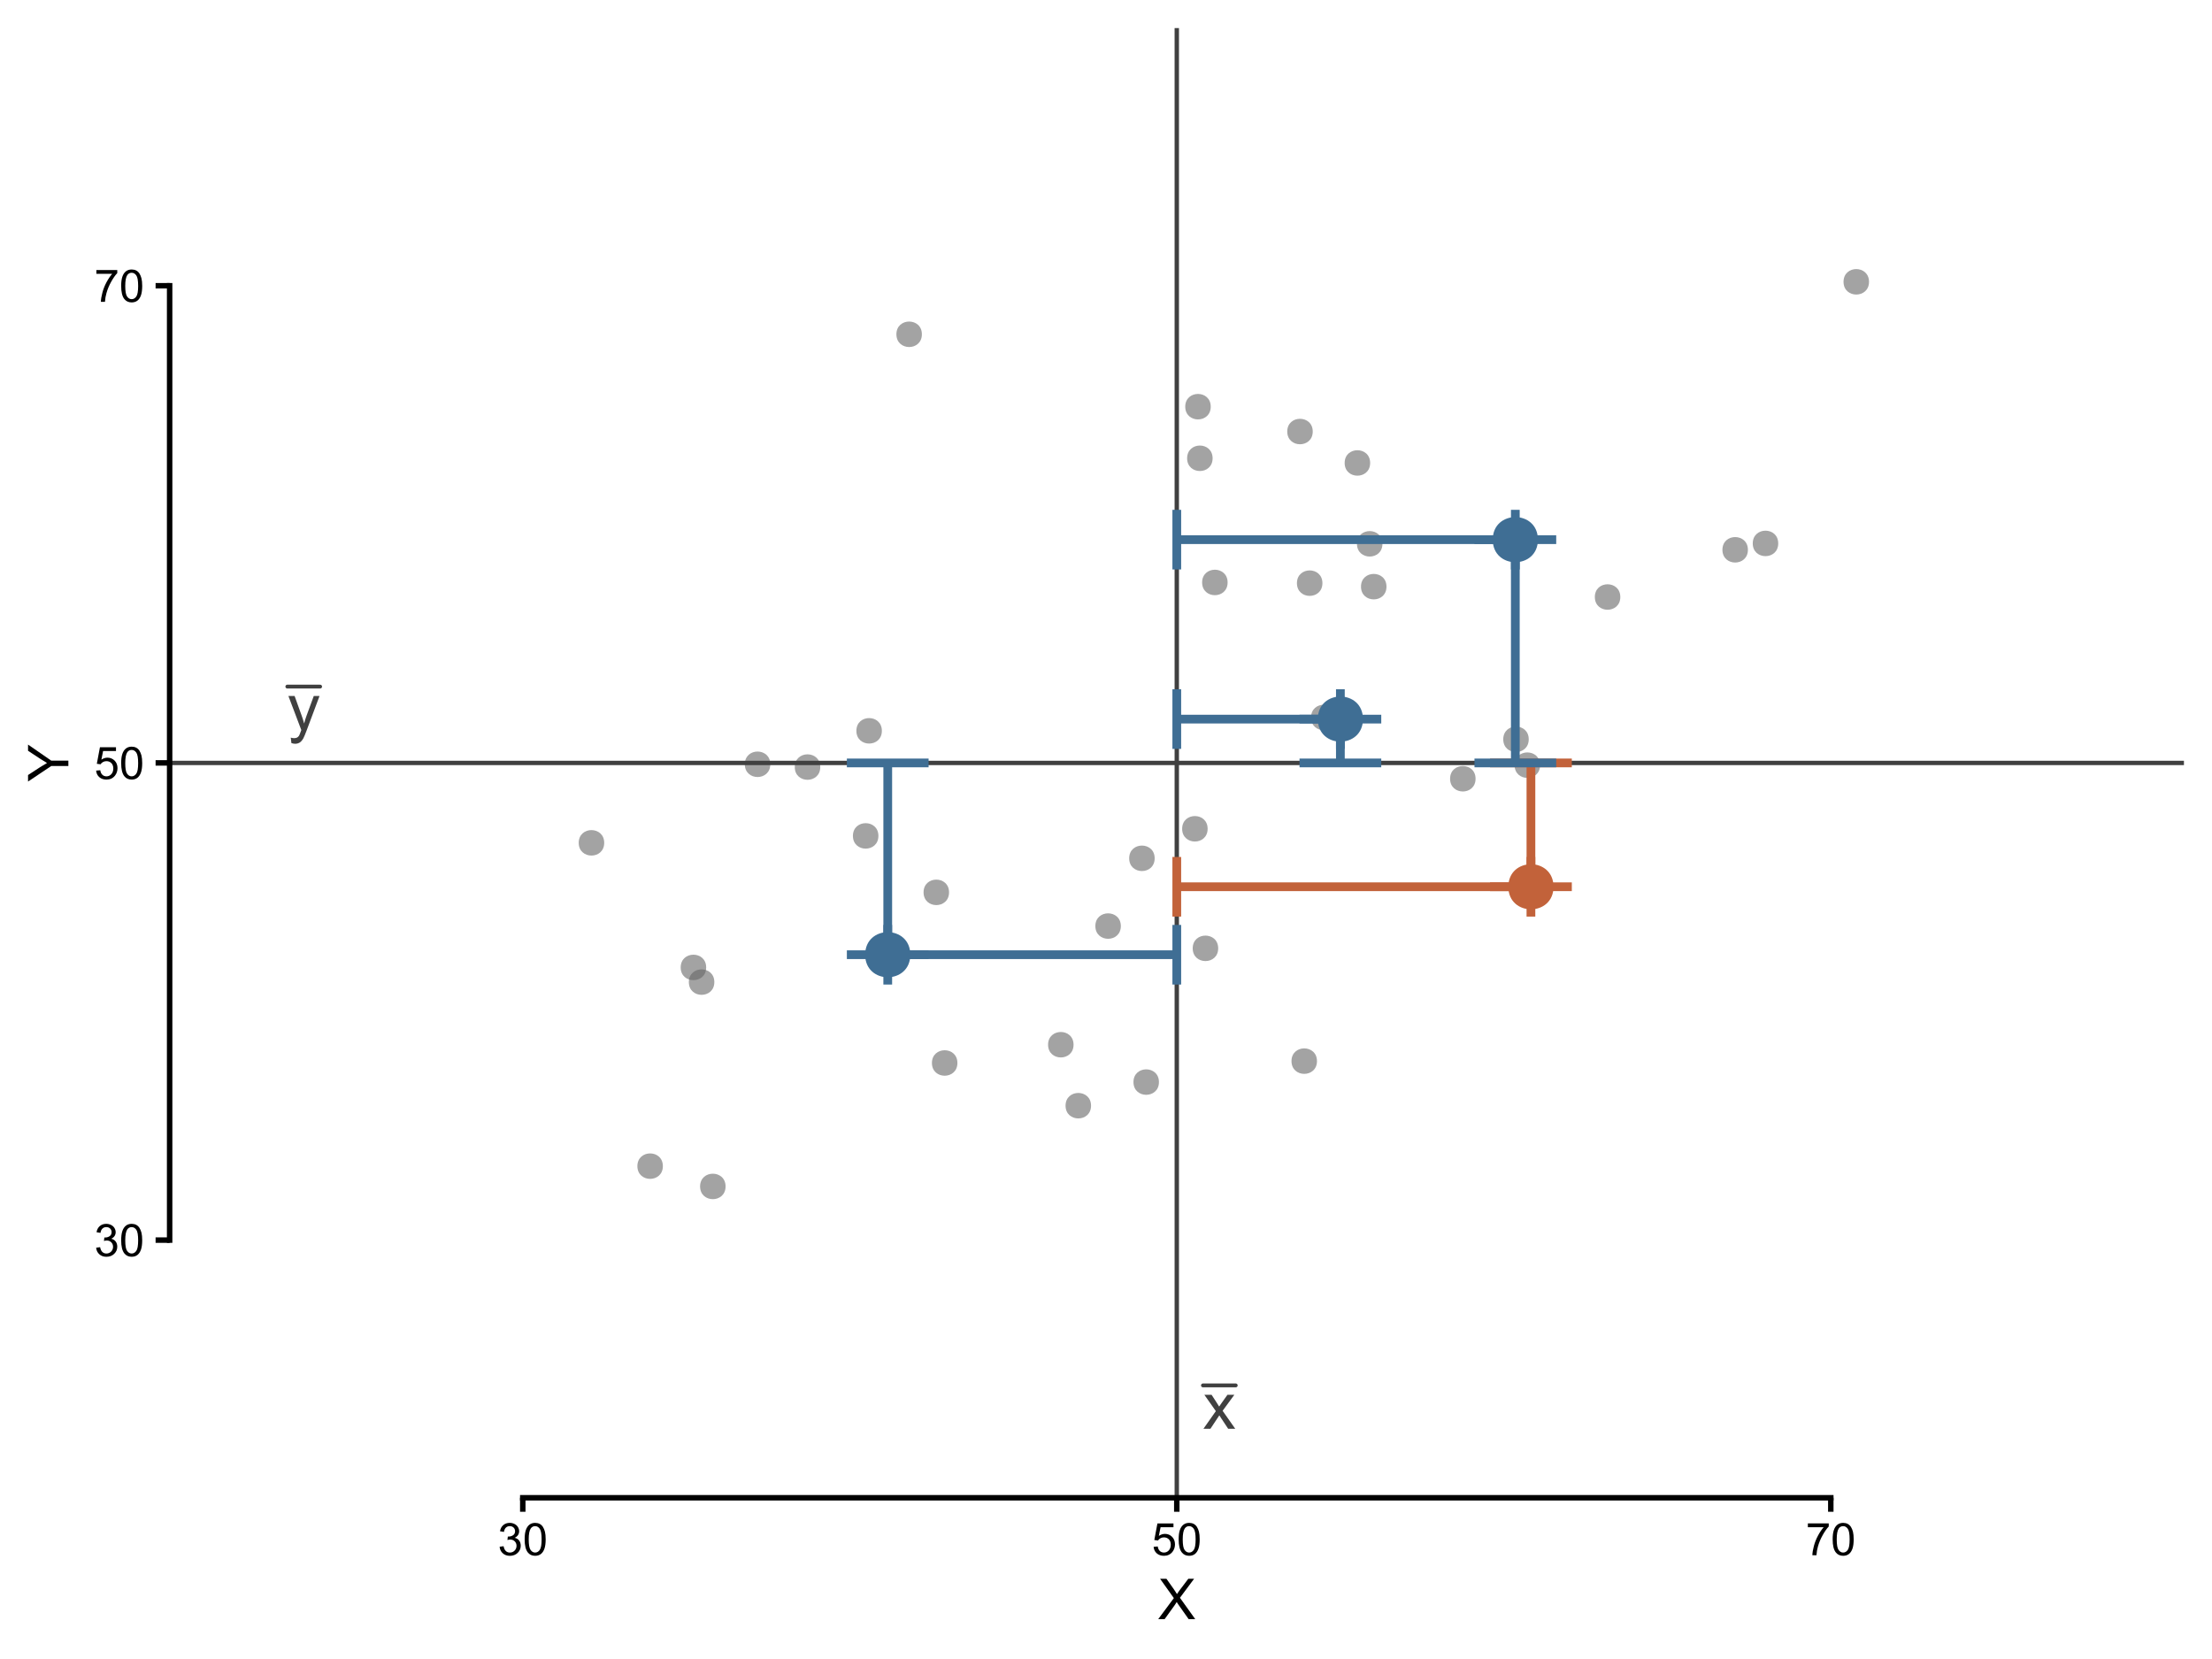
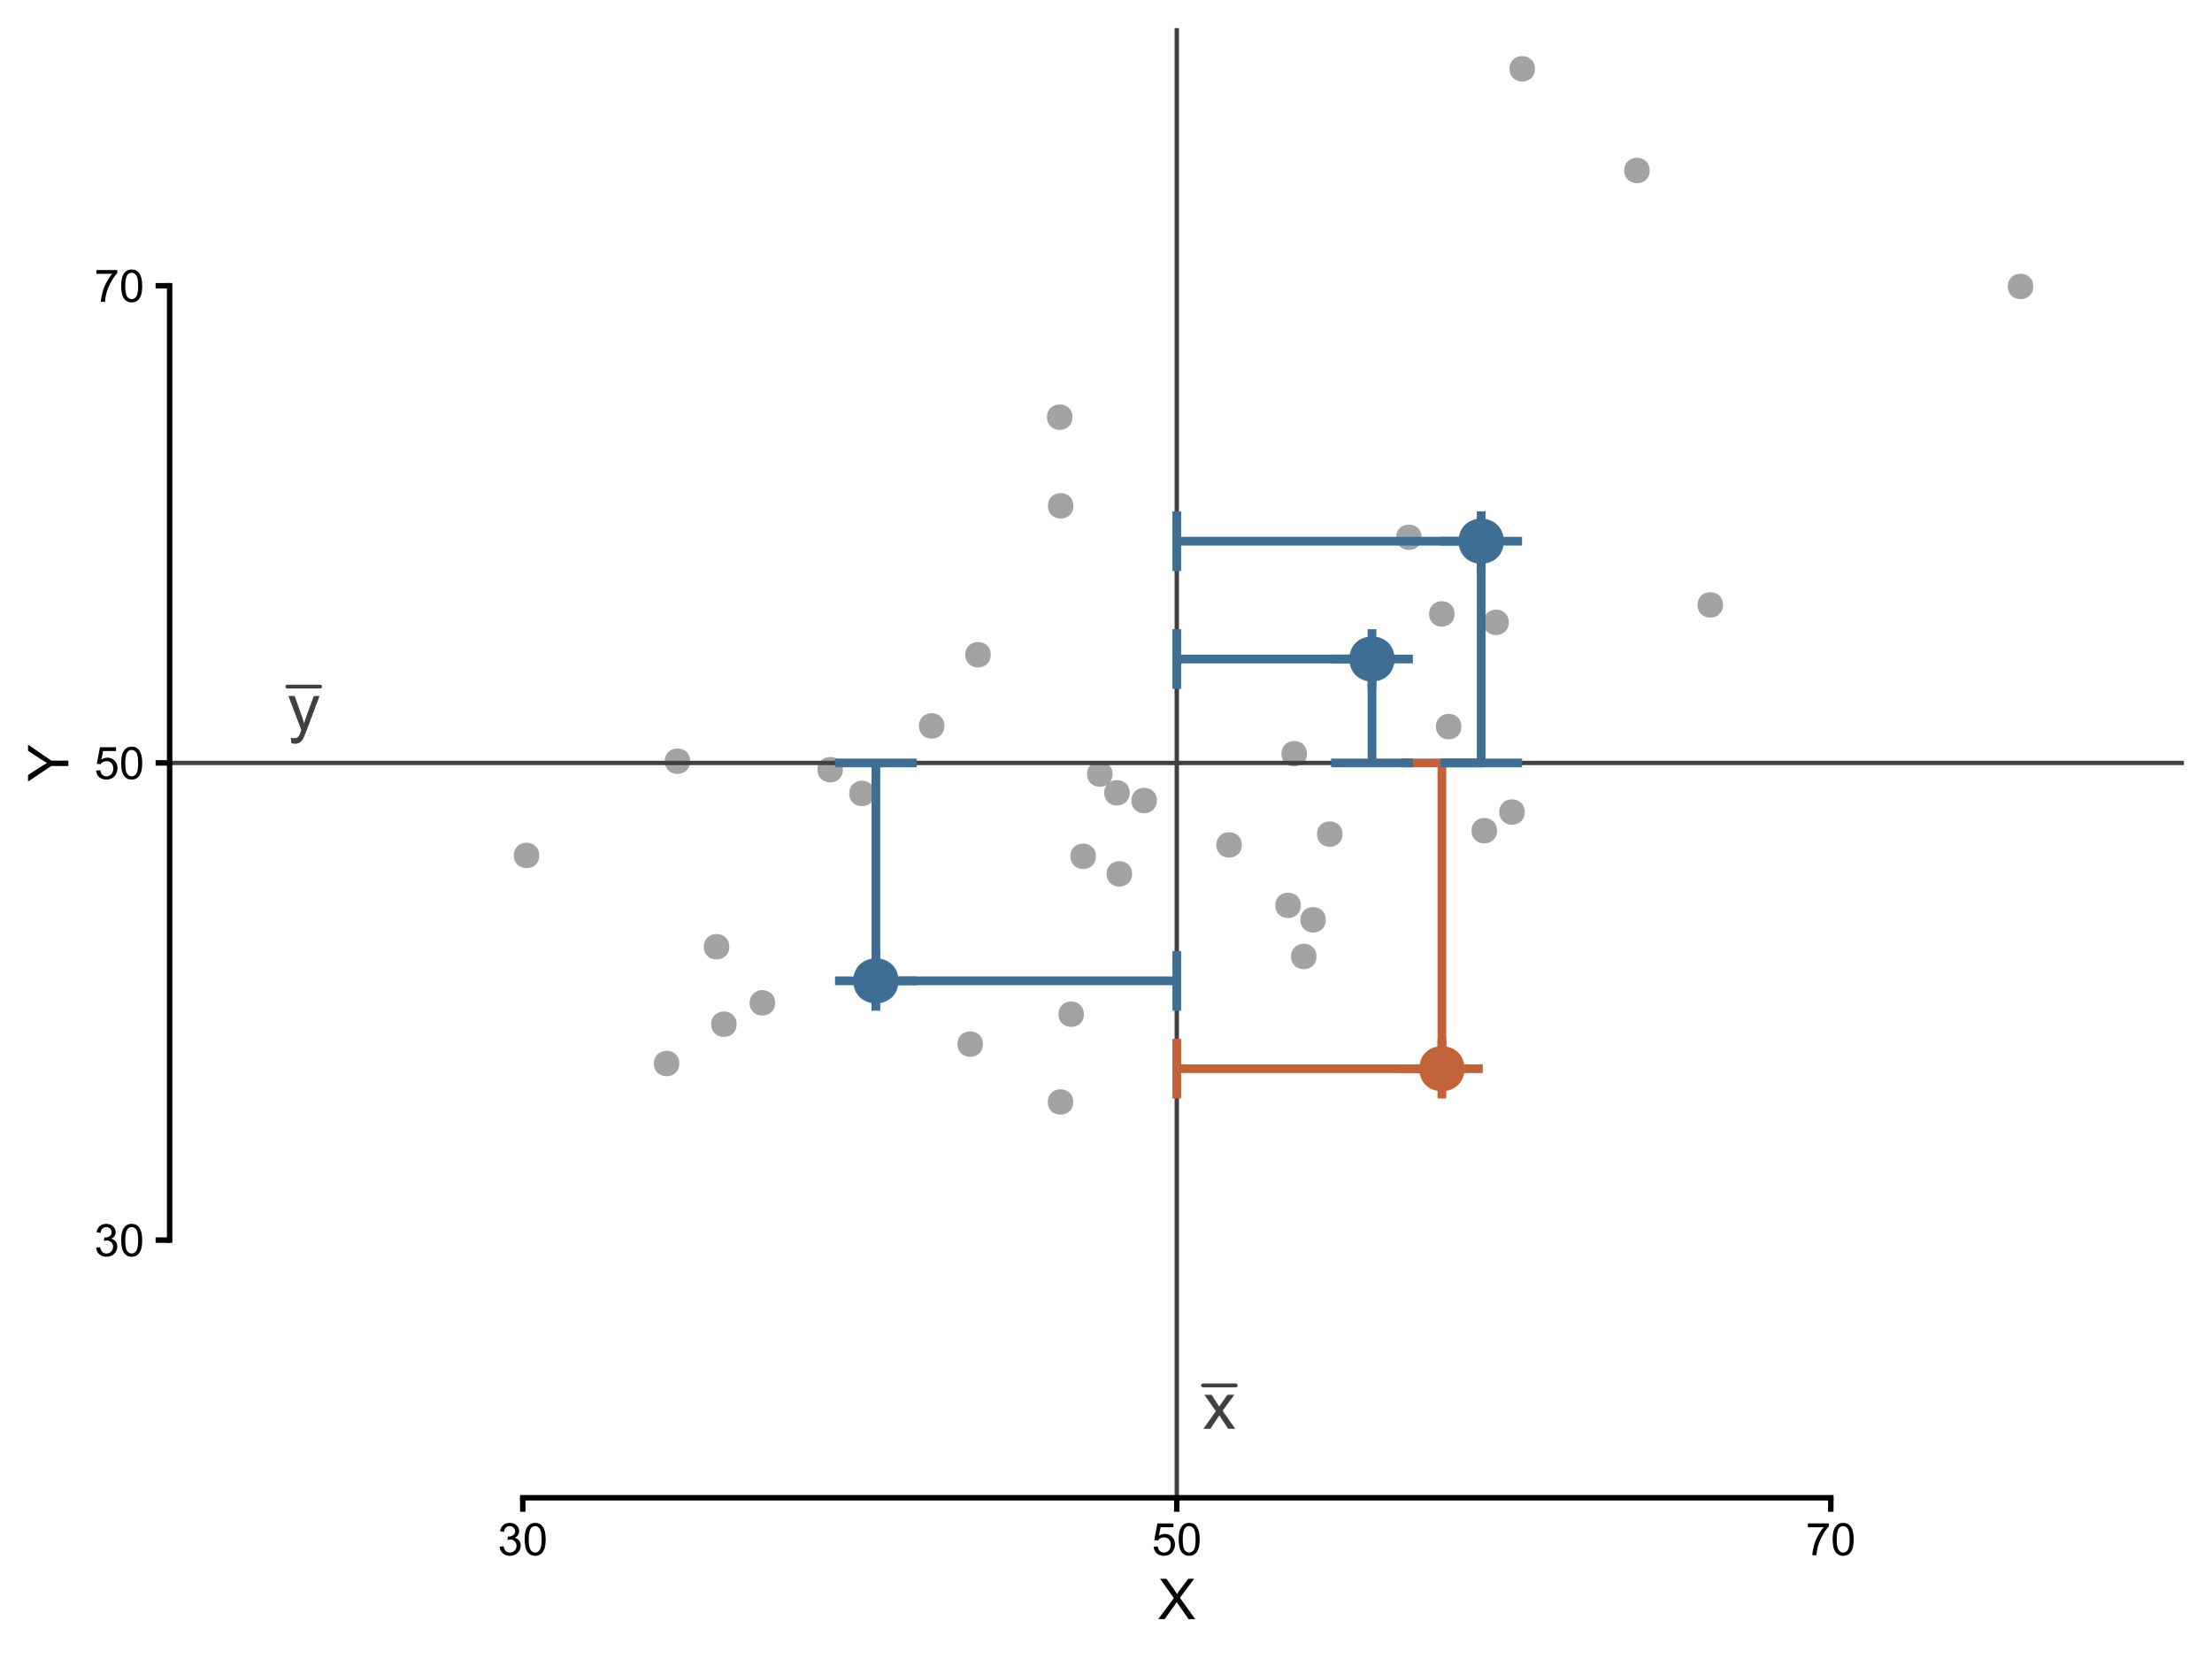
<svg xmlns="http://www.w3.org/2000/svg" xmlns:xlink="http://www.w3.org/1999/xlink" width="432pt" height="324pt" viewBox="0 0 432 324">
  <defs>
    <g>
      <g id="glyph-0-0">
        <path d="M 0.094 0 L 2.52 -3.449 L 0.273 -6.641 L 1.684 -6.641 L 2.699 -5.082 C 2.891 -4.785 3.047 -4.539 3.164 -4.34 C 3.344 -4.609 3.512 -4.852 3.668 -5.07 L 4.789 -6.641 L 6.133 -6.641 L 3.84 -3.512 L 6.309 0 L 4.926 0 L 3.562 -2.062 L 3.199 -2.621 L 1.457 0 Z M 0.094 0 " />
      </g>
      <g id="glyph-0-1">
        <path d="M 0.793 2.559 L 0.668 1.5 C 0.914 1.566 1.129 1.598 1.312 1.602 C 1.562 1.598 1.762 1.559 1.91 1.477 C 2.059 1.391 2.18 1.273 2.281 1.125 C 2.348 1.012 2.465 0.73 2.625 0.289 C 2.645 0.223 2.676 0.133 2.727 0.012 L 0.207 -6.641 L 1.418 -6.641 L 2.801 -2.793 C 2.98 -2.305 3.141 -1.793 3.281 -1.258 C 3.41 -1.77 3.562 -2.273 3.746 -2.77 L 5.164 -6.641 L 6.289 -6.641 L 3.762 0.113 C 3.488 0.84 3.277 1.344 3.133 1.621 C 2.93 1.988 2.699 2.258 2.445 2.434 C 2.184 2.605 1.875 2.695 1.52 2.695 C 1.301 2.695 1.059 2.648 0.793 2.559 Z M 0.793 2.559 " />
      </g>
      <g id="glyph-1-0">
        <path d="M 0.371 -1.664 L 1.145 -1.766 C 1.23 -1.324 1.383 -1.008 1.598 -0.816 C 1.809 -0.621 2.066 -0.527 2.375 -0.527 C 2.734 -0.527 3.043 -0.652 3.297 -0.906 C 3.547 -1.156 3.672 -1.469 3.676 -1.844 C 3.672 -2.195 3.555 -2.488 3.324 -2.719 C 3.09 -2.949 2.797 -3.062 2.441 -3.066 C 2.293 -3.062 2.109 -3.035 1.895 -2.98 L 1.98 -3.66 C 2.031 -3.652 2.07 -3.648 2.105 -3.652 C 2.434 -3.648 2.73 -3.734 2.996 -3.91 C 3.254 -4.078 3.387 -4.344 3.391 -4.703 C 3.387 -4.984 3.289 -5.219 3.102 -5.406 C 2.906 -5.59 2.66 -5.684 2.359 -5.688 C 2.055 -5.684 1.805 -5.59 1.605 -5.402 C 1.402 -5.215 1.273 -4.93 1.219 -4.555 L 0.445 -4.691 C 0.539 -5.207 0.754 -5.609 1.09 -5.895 C 1.426 -6.18 1.844 -6.32 2.344 -6.324 C 2.688 -6.32 3.004 -6.246 3.293 -6.102 C 3.582 -5.953 3.801 -5.754 3.953 -5.5 C 4.105 -5.242 4.184 -4.973 4.184 -4.688 C 4.184 -4.414 4.109 -4.164 3.965 -3.945 C 3.816 -3.719 3.602 -3.543 3.316 -3.41 C 3.688 -3.324 3.977 -3.145 4.184 -2.875 C 4.391 -2.602 4.492 -2.262 4.496 -1.859 C 4.492 -1.305 4.293 -0.84 3.895 -0.461 C 3.492 -0.078 2.984 0.109 2.371 0.113 C 1.816 0.109 1.355 -0.051 0.992 -0.379 C 0.625 -0.707 0.418 -1.137 0.371 -1.664 Z M 0.371 -1.664 " />
      </g>
      <g id="glyph-1-1">
        <path d="M 0.367 -3.105 C 0.363 -3.848 0.438 -4.445 0.594 -4.902 C 0.742 -5.355 0.973 -5.707 1.277 -5.953 C 1.578 -6.199 1.957 -6.32 2.418 -6.324 C 2.754 -6.32 3.051 -6.254 3.309 -6.121 C 3.562 -5.984 3.773 -5.789 3.938 -5.531 C 4.102 -5.273 4.23 -4.961 4.328 -4.594 C 4.422 -4.227 4.469 -3.73 4.473 -3.105 C 4.469 -2.367 4.395 -1.77 4.242 -1.316 C 4.09 -0.859 3.863 -0.508 3.562 -0.262 C 3.258 -0.016 2.875 0.105 2.418 0.109 C 1.809 0.105 1.332 -0.109 0.988 -0.547 C 0.57 -1.066 0.363 -1.922 0.367 -3.105 Z M 1.16 -3.105 C 1.16 -2.07 1.281 -1.379 1.523 -1.039 C 1.766 -0.695 2.062 -0.527 2.418 -0.527 C 2.773 -0.527 3.074 -0.699 3.316 -1.043 C 3.559 -1.387 3.68 -2.074 3.68 -3.105 C 3.68 -4.145 3.559 -4.832 3.316 -5.172 C 3.074 -5.512 2.77 -5.684 2.41 -5.684 C 2.051 -5.684 1.77 -5.531 1.559 -5.234 C 1.293 -4.844 1.16 -4.137 1.16 -3.105 Z M 1.16 -3.105 " />
      </g>
      <g id="glyph-1-2">
        <path d="M 0.367 -1.648 L 1.176 -1.719 C 1.234 -1.32 1.375 -1.023 1.594 -0.824 C 1.812 -0.625 2.078 -0.527 2.391 -0.527 C 2.762 -0.527 3.074 -0.668 3.336 -0.949 C 3.59 -1.23 3.719 -1.602 3.723 -2.066 C 3.719 -2.504 3.594 -2.852 3.348 -3.109 C 3.098 -3.363 2.773 -3.492 2.375 -3.492 C 2.125 -3.492 1.902 -3.434 1.703 -3.32 C 1.5 -3.207 1.344 -3.062 1.23 -2.883 L 0.504 -2.977 L 1.113 -6.215 L 4.246 -6.215 L 4.246 -5.473 L 1.73 -5.473 L 1.391 -3.781 C 1.766 -4.039 2.164 -4.172 2.582 -4.176 C 3.129 -4.172 3.594 -3.98 3.973 -3.605 C 4.352 -3.223 4.539 -2.734 4.543 -2.137 C 4.539 -1.562 4.375 -1.07 4.043 -0.656 C 3.637 -0.148 3.086 0.105 2.391 0.109 C 1.816 0.105 1.348 -0.051 0.984 -0.371 C 0.621 -0.691 0.414 -1.117 0.367 -1.648 Z M 0.367 -1.648 " />
      </g>
      <g id="glyph-1-3">
        <path d="M 0.418 -5.473 L 0.418 -6.219 L 4.496 -6.219 L 4.496 -5.617 C 4.09 -5.188 3.691 -4.621 3.301 -3.914 C 2.902 -3.203 2.602 -2.473 2.391 -1.73 C 2.234 -1.199 2.133 -0.625 2.094 0 L 1.297 0 C 1.305 -0.492 1.402 -1.09 1.59 -1.793 C 1.773 -2.496 2.043 -3.172 2.391 -3.824 C 2.738 -4.477 3.109 -5.027 3.504 -5.473 Z M 0.418 -5.473 " />
      </g>
      <g id="glyph-2-0">
        <path d="M 0.047 0 L 3.094 -4.102 L 0.406 -7.875 L 1.648 -7.875 L 3.078 -5.855 C 3.371 -5.434 3.582 -5.113 3.711 -4.887 C 3.883 -5.172 4.094 -5.469 4.336 -5.785 L 5.918 -7.875 L 7.051 -7.875 L 4.285 -4.164 L 7.266 0 L 5.977 0 L 3.996 -2.809 C 3.883 -2.965 3.766 -3.141 3.652 -3.336 C 3.473 -3.047 3.348 -2.852 3.277 -2.746 L 1.301 0 Z M 0.047 0 " />
      </g>
      <g id="glyph-3-0">
        <path d="M 0 -3.066 L -3.336 -3.066 L -7.875 -0.031 L -7.875 -1.301 L -5.5 -2.852 C -5.055 -3.137 -4.609 -3.402 -4.168 -3.652 C -4.574 -3.887 -5.039 -4.176 -5.559 -4.512 L -7.875 -6.039 L -7.875 -7.25 L -3.336 -4.109 L 0 -4.109 Z M 0 -3.066 " />
      </g>
    </g>
    <clipPath id="clip-0">
      <path clip-rule="nonzero" d="M 33.129 5.48 L 426.523 5.48 L 426.523 292.512 L 33.129 292.512 Z M 33.129 5.48 " />
    </clipPath>
    <clipPath id="clip-1">
      <path clip-rule="nonzero" d="M 229 5.48 L 231 5.48 L 231 292.512 L 229 292.512 Z M 229 5.48 " />
    </clipPath>
    <clipPath id="clip-2">
      <path clip-rule="nonzero" d="M 33.129 148 L 426.523 148 L 426.523 150 L 33.129 150 Z M 33.129 148 " />
    </clipPath>
  </defs>
  <rect x="-43.2" y="-32.4" width="518.4" height="388.8" fill="rgb(100%, 100%, 100%)" fill-opacity="1" />
  <rect x="-43.2" y="-32.4" width="518.4" height="388.8" fill="rgb(100%, 100%, 100%)" fill-opacity="1" />
  <path fill="none" stroke-width="1.067" stroke-linecap="round" stroke-linejoin="round" stroke="rgb(100%, 100%, 100%)" stroke-opacity="1" stroke-miterlimit="10" d="M 0 324 L 432 324 L 432 0 L 0 0 Z M 0 324 " />
  <g clip-path="url(#clip-0)">
    <path fill-rule="nonzero" fill="rgb(100%, 100%, 100%)" fill-opacity="1" d="M 33.129 292.508 L 426.523 292.508 L 426.523 5.477 L 33.129 5.477 Z M 33.129 292.508 " />
  </g>
-   <path fill-rule="nonzero" fill="rgb(40%, 40%, 40%)" fill-opacity="0.6" d="M 160.195 149.809 C 160.195 153.125 155.219 153.125 155.219 149.809 C 155.219 146.488 160.195 146.488 160.195 149.809 " />
-   <path fill-rule="nonzero" fill="rgb(40%, 40%, 40%)" fill-opacity="0.6" d="M 175.863 186.453 C 175.863 189.77 170.887 189.77 170.887 186.453 C 170.887 183.137 175.863 183.137 175.863 186.453 " />
-   <path fill-rule="nonzero" fill="rgb(40%, 40%, 40%)" fill-opacity="0.6" d="M 185.348 174.273 C 185.348 177.594 180.371 177.594 180.371 174.273 C 180.371 170.957 185.348 170.957 185.348 174.273 " />
-   <path fill-rule="nonzero" fill="rgb(40%, 40%, 40%)" fill-opacity="0.6" d="M 270.777 114.57 C 270.777 117.891 265.801 117.891 265.801 114.57 C 265.801 111.254 270.777 111.254 270.777 114.57 " />
-   <path fill-rule="nonzero" fill="rgb(40%, 40%, 40%)" fill-opacity="0.6" d="M 341.363 107.375 C 341.363 110.691 336.387 110.691 336.387 107.375 C 336.387 104.059 341.363 104.059 341.363 107.375 " />
-   <path fill-rule="nonzero" fill="rgb(40%, 40%, 40%)" fill-opacity="0.6" d="M 269.988 106.207 C 269.988 109.523 265.012 109.523 265.012 106.207 C 265.012 102.891 269.988 102.891 269.988 106.207 " />
-   <path fill-rule="nonzero" fill="rgb(40%, 40%, 40%)" fill-opacity="0.6" d="M 150.438 149.262 C 150.438 152.582 145.461 152.582 145.461 149.262 C 145.461 145.945 150.438 145.945 150.438 149.262 " />
-   <path fill-rule="nonzero" fill="rgb(40%, 40%, 40%)" fill-opacity="0.6" d="M 180.043 65.285 C 180.043 68.605 175.066 68.605 175.066 65.285 C 175.066 61.969 180.043 61.969 180.043 65.285 " />
-   <path fill-rule="nonzero" fill="rgb(40%, 40%, 40%)" fill-opacity="0.6" d="M 118 164.605 C 118 167.922 113.023 167.922 113.023 164.605 C 113.023 161.285 118 161.285 118 164.605 " />
-   <path fill-rule="nonzero" fill="rgb(40%, 40%, 40%)" fill-opacity="0.6" d="M 172.227 142.73 C 172.227 146.047 167.25 146.047 167.25 142.73 C 167.25 139.41 172.227 139.41 172.227 142.73 " />
-   <path fill-rule="nonzero" fill="rgb(40%, 40%, 40%)" fill-opacity="0.6" d="M 129.457 227.746 C 129.457 231.062 124.48 231.062 124.48 227.746 C 124.48 224.43 129.457 224.43 129.457 227.746 " />
-   <path fill-rule="nonzero" fill="rgb(40%, 40%, 40%)" fill-opacity="0.6" d="M 186.98 207.598 C 186.98 210.918 182.004 210.918 182.004 207.598 C 182.004 204.281 186.98 204.281 186.98 207.598 " />
-   <path fill-rule="nonzero" fill="rgb(40%, 40%, 40%)" fill-opacity="0.6" d="M 258.266 113.891 C 258.266 117.207 253.289 117.207 253.289 113.891 C 253.289 110.57 258.266 110.57 258.266 113.891 " />
-   <path fill-rule="nonzero" fill="rgb(40%, 40%, 40%)" fill-opacity="0.6" d="M 301.477 173.184 C 301.477 176.504 296.5 176.504 296.5 173.184 C 296.5 169.867 301.477 169.867 301.477 173.184 " />
-   <path fill-rule="nonzero" fill="rgb(40%, 40%, 40%)" fill-opacity="0.6" d="M 209.664 204.031 C 209.664 207.348 204.688 207.348 204.688 204.031 C 204.688 200.715 209.664 200.715 209.664 204.031 " />
-   <path fill-rule="nonzero" fill="rgb(40%, 40%, 40%)" fill-opacity="0.6" d="M 137.914 188.938 C 137.914 192.254 132.938 192.254 132.938 188.938 C 132.938 185.617 137.914 185.617 137.914 188.938 " />
-   <path fill-rule="nonzero" fill="rgb(40%, 40%, 40%)" fill-opacity="0.6" d="M 288.176 152.086 C 288.176 155.406 283.199 155.406 283.199 152.086 C 283.199 148.77 288.176 148.77 288.176 152.086 " />
-   <path fill-rule="nonzero" fill="rgb(40%, 40%, 40%)" fill-opacity="0.6" d="M 226.34 211.328 C 226.34 214.645 221.363 214.645 221.363 211.328 C 221.363 208.012 226.34 208.012 226.34 211.328 " />
-   <path fill-rule="nonzero" fill="rgb(40%, 40%, 40%)" fill-opacity="0.6" d="M 225.504 167.625 C 225.504 170.945 220.527 170.945 220.527 167.625 C 220.527 164.309 225.504 164.309 225.504 167.625 " />
-   <path fill-rule="nonzero" fill="rgb(40%, 40%, 40%)" fill-opacity="0.6" d="M 365.016 55.039 C 365.016 58.355 360.039 58.355 360.039 55.039 C 360.039 51.719 365.016 51.719 365.016 55.039 " />
-   <path fill-rule="nonzero" fill="rgb(40%, 40%, 40%)" fill-opacity="0.6" d="M 298.43 105.395 C 298.43 108.715 293.453 108.715 293.453 105.395 C 293.453 102.078 298.43 102.078 298.43 105.395 " />
-   <path fill-rule="nonzero" fill="rgb(40%, 40%, 40%)" fill-opacity="0.6" d="M 235.848 161.863 C 235.848 165.18 230.871 165.18 230.871 161.863 C 230.871 158.543 235.848 158.543 235.848 161.863 " />
-   <path fill-rule="nonzero" fill="rgb(40%, 40%, 40%)" fill-opacity="0.6" d="M 237.91 185.207 C 237.91 188.527 232.934 188.527 232.934 185.207 C 232.934 181.891 237.91 181.891 237.91 185.207 " />
-   <path fill-rule="nonzero" fill="rgb(40%, 40%, 40%)" fill-opacity="0.6" d="M 141.703 231.707 C 141.703 235.027 136.727 235.027 136.727 231.707 C 136.727 228.391 141.703 228.391 141.703 231.707 " />
-   <path fill-rule="nonzero" fill="rgb(40%, 40%, 40%)" fill-opacity="0.6" d="M 298.559 144.383 C 298.559 147.703 293.582 147.703 293.582 144.383 C 293.582 141.066 298.559 141.066 298.559 144.383 " />
-   <path fill-rule="nonzero" fill="rgb(40%, 40%, 40%)" fill-opacity="0.6" d="M 316.445 116.598 C 316.445 119.914 311.469 119.914 311.469 116.598 C 311.469 113.277 316.445 113.277 316.445 116.598 " />
-   <path fill-rule="nonzero" fill="rgb(40%, 40%, 40%)" fill-opacity="0.6" d="M 139.508 191.801 C 139.508 195.121 134.531 195.121 134.531 191.801 C 134.531 188.484 139.508 188.484 139.508 191.801 " />
-   <path fill-rule="nonzero" fill="rgb(40%, 40%, 40%)" fill-opacity="0.6" d="M 239.75 113.754 C 239.75 117.07 234.773 117.07 234.773 113.754 C 234.773 110.434 239.75 110.434 239.75 113.754 " />
-   <path fill-rule="nonzero" fill="rgb(40%, 40%, 40%)" fill-opacity="0.6" d="M 236.453 79.422 C 236.453 82.742 231.477 82.742 231.477 79.422 C 231.477 76.105 236.453 76.105 236.453 79.422 " />
-   <path fill-rule="nonzero" fill="rgb(40%, 40%, 40%)" fill-opacity="0.6" d="M 264.262 140.438 C 264.262 143.758 259.285 143.758 259.285 140.438 C 259.285 137.121 264.262 137.121 264.262 140.438 " />
-   <path fill-rule="nonzero" fill="rgb(40%, 40%, 40%)" fill-opacity="0.6" d="M 347.285 106.129 C 347.285 109.445 342.309 109.445 342.309 106.129 C 342.309 102.809 347.285 102.809 347.285 106.129 " />
-   <path fill-rule="nonzero" fill="rgb(40%, 40%, 40%)" fill-opacity="0.6" d="M 300.773 149.434 C 300.773 152.754 295.797 152.754 295.797 149.434 C 295.797 146.117 300.773 146.117 300.773 149.434 " />
-   <path fill-rule="nonzero" fill="rgb(40%, 40%, 40%)" fill-opacity="0.6" d="M 213.078 215.938 C 213.078 219.258 208.102 219.258 208.102 215.938 C 208.102 212.621 213.078 212.621 213.078 215.938 " />
-   <path fill-rule="nonzero" fill="rgb(40%, 40%, 40%)" fill-opacity="0.6" d="M 256.375 84.277 C 256.375 87.594 251.398 87.594 251.398 84.277 C 251.398 80.961 256.375 80.961 256.375 84.277 " />
-   <path fill-rule="nonzero" fill="rgb(40%, 40%, 40%)" fill-opacity="0.6" d="M 267.586 90.414 C 267.586 93.73 262.609 93.73 262.609 90.414 C 262.609 87.098 267.586 87.098 267.586 90.414 " />
-   <path fill-rule="nonzero" fill="rgb(40%, 40%, 40%)" fill-opacity="0.6" d="M 171.551 163.25 C 171.551 166.566 166.574 166.566 166.574 163.25 C 166.574 159.934 171.551 159.934 171.551 163.25 " />
-   <path fill-rule="nonzero" fill="rgb(40%, 40%, 40%)" fill-opacity="0.6" d="M 261.02 140.121 C 261.02 143.438 256.043 143.438 256.043 140.121 C 256.043 136.801 261.02 136.801 261.02 140.121 " />
-   <path fill-rule="nonzero" fill="rgb(40%, 40%, 40%)" fill-opacity="0.6" d="M 257.203 207.234 C 257.203 210.555 252.227 210.555 252.227 207.234 C 252.227 203.918 257.203 203.918 257.203 207.234 " />
-   <path fill-rule="nonzero" fill="rgb(40%, 40%, 40%)" fill-opacity="0.6" d="M 236.82 89.504 C 236.82 92.82 231.844 92.82 231.844 89.504 C 231.844 86.184 236.82 86.184 236.82 89.504 " />
-   <path fill-rule="nonzero" fill="rgb(40%, 40%, 40%)" fill-opacity="0.6" d="M 218.898 180.859 C 218.898 184.176 213.922 184.176 213.922 180.859 C 213.922 177.543 218.898 177.543 218.898 180.859 " />
+   <path fill-rule="nonzero" fill="rgb(40%, 40%, 40%)" fill-opacity="0.6" d="M 284.09 208.719 C 284.09 212.035 279.113 212.035 279.113 208.719 C 279.113 205.398 284.09 205.398 284.09 208.719 " />
+   <path fill-rule="nonzero" fill="rgb(40%, 40%, 40%)" fill-opacity="0.6" d="M 209.449 81.473 C 209.449 84.789 204.473 84.789 204.473 81.473 C 204.473 78.156 209.449 78.156 209.449 81.473 " />
+   <path fill-rule="nonzero" fill="rgb(40%, 40%, 40%)" fill-opacity="0.6" d="M 142.426 184.895 C 142.426 188.215 137.449 188.215 137.449 184.895 C 137.449 181.578 142.426 181.578 142.426 184.895 " />
+   <path fill-rule="nonzero" fill="rgb(40%, 40%, 40%)" fill-opacity="0.6" d="M 294.66 121.551 C 294.66 124.867 289.684 124.867 289.684 121.551 C 289.684 118.234 294.66 118.234 294.66 121.551 " />
+   <path fill-rule="nonzero" fill="rgb(40%, 40%, 40%)" fill-opacity="0.6" d="M 164.621 150.312 C 164.621 153.633 159.645 153.633 159.645 150.312 C 159.645 146.996 164.621 146.996 164.621 150.312 " />
+   <path fill-rule="nonzero" fill="rgb(40%, 40%, 40%)" fill-opacity="0.6" d="M 284.07 119.895 C 284.07 123.215 279.094 123.215 279.094 119.895 C 279.094 116.578 284.07 116.578 284.07 119.895 " />
+   <path fill-rule="nonzero" fill="rgb(40%, 40%, 40%)" fill-opacity="0.6" d="M 193.496 127.867 C 193.496 131.188 188.52 131.188 188.52 127.867 C 188.52 124.551 193.496 124.551 193.496 127.867 " />
+   <path fill-rule="nonzero" fill="rgb(40%, 40%, 40%)" fill-opacity="0.6" d="M 270.438 128.703 C 270.438 132.02 265.461 132.02 265.461 128.703 C 265.461 125.383 270.438 125.383 270.438 128.703 " />
+   <path fill-rule="nonzero" fill="rgb(40%, 40%, 40%)" fill-opacity="0.6" d="M 151.375 195.859 C 151.375 199.176 146.398 199.176 146.398 195.859 C 146.398 192.539 151.375 192.539 151.375 195.859 " />
+   <path fill-rule="nonzero" fill="rgb(40%, 40%, 40%)" fill-opacity="0.6" d="M 221.098 170.668 C 221.098 173.984 216.121 173.984 216.121 170.668 C 216.121 167.348 221.098 167.348 221.098 170.668 " />
+   <path fill-rule="nonzero" fill="rgb(40%, 40%, 40%)" fill-opacity="0.6" d="M 225.938 156.344 C 225.938 159.66 220.961 159.66 220.961 156.344 C 220.961 153.027 225.938 153.027 225.938 156.344 " />
+   <path fill-rule="nonzero" fill="rgb(40%, 40%, 40%)" fill-opacity="0.6" d="M 336.5 118.141 C 336.5 121.461 331.523 121.461 331.523 118.141 C 331.523 114.824 336.5 114.824 336.5 118.141 " />
+   <path fill-rule="nonzero" fill="rgb(40%, 40%, 40%)" fill-opacity="0.6" d="M 173.547 191.559 C 173.547 194.879 168.57 194.879 168.57 191.559 C 168.57 188.242 173.547 188.242 173.547 191.559 " />
+   <path fill-rule="nonzero" fill="rgb(40%, 40%, 40%)" fill-opacity="0.6" d="M 254.043 176.816 C 254.043 180.133 249.066 180.133 249.066 176.816 C 249.066 173.5 254.043 173.5 254.043 176.816 " />
+   <path fill-rule="nonzero" fill="rgb(40%, 40%, 40%)" fill-opacity="0.6" d="M 258.934 179.637 C 258.934 182.953 253.957 182.953 253.957 179.637 C 253.957 176.316 258.934 176.316 258.934 179.637 " />
+   <path fill-rule="nonzero" fill="rgb(40%, 40%, 40%)" fill-opacity="0.6" d="M 262.188 162.898 C 262.188 166.215 257.211 166.215 257.211 162.898 C 257.211 159.578 262.188 159.578 262.188 162.898 " />
+   <path fill-rule="nonzero" fill="rgb(40%, 40%, 40%)" fill-opacity="0.6" d="M 292.371 162.234 C 292.371 165.551 287.395 165.551 287.395 162.234 C 287.395 158.918 292.371 158.918 292.371 162.234 " />
+   <path fill-rule="nonzero" fill="rgb(40%, 40%, 40%)" fill-opacity="0.6" d="M 134.793 148.66 C 134.793 151.977 129.816 151.977 129.816 148.66 C 129.816 145.344 134.793 145.344 134.793 148.66 " />
+   <path fill-rule="nonzero" fill="rgb(40%, 40%, 40%)" fill-opacity="0.6" d="M 220.625 154.832 C 220.625 158.148 215.648 158.148 215.648 154.832 C 215.648 151.516 220.625 151.516 220.625 154.832 " />
+   <path fill-rule="nonzero" fill="rgb(40%, 40%, 40%)" fill-opacity="0.6" d="M 105.32 167.062 C 105.32 170.383 100.344 170.383 100.344 167.062 C 100.344 163.746 105.32 163.746 105.32 167.062 " />
+   <path fill-rule="nonzero" fill="rgb(40%, 40%, 40%)" fill-opacity="0.6" d="M 257.113 186.797 C 257.113 190.117 252.137 190.117 252.137 186.797 C 252.137 183.48 257.113 183.48 257.113 186.797 " />
+   <path fill-rule="nonzero" fill="rgb(40%, 40%, 40%)" fill-opacity="0.6" d="M 297.781 158.59 C 297.781 161.906 292.805 161.906 292.805 158.59 C 292.805 155.273 297.781 155.273 297.781 158.59 " />
+   <path fill-rule="nonzero" fill="rgb(40%, 40%, 40%)" fill-opacity="0.6" d="M 291.758 105.695 C 291.758 109.016 286.781 109.016 286.781 105.695 C 286.781 102.379 291.758 102.379 291.758 105.695 " />
+   <path fill-rule="nonzero" fill="rgb(40%, 40%, 40%)" fill-opacity="0.6" d="M 322.18 33.293 C 322.18 36.609 317.203 36.609 317.203 33.293 C 317.203 29.977 322.18 29.977 322.18 33.293 " />
+   <path fill-rule="nonzero" fill="rgb(40%, 40%, 40%)" fill-opacity="0.6" d="M 191.969 203.91 C 191.969 207.227 186.992 207.227 186.992 203.91 C 186.992 200.594 191.969 200.594 191.969 203.91 " />
+   <path fill-rule="nonzero" fill="rgb(40%, 40%, 40%)" fill-opacity="0.6" d="M 209.605 215.215 C 209.605 218.535 204.629 218.535 204.629 215.215 C 204.629 211.898 209.605 211.898 209.605 215.215 " />
+   <path fill-rule="nonzero" fill="rgb(40%, 40%, 40%)" fill-opacity="0.6" d="M 132.672 207.703 C 132.672 211.02 127.695 211.02 127.695 207.703 C 127.695 204.387 132.672 204.387 132.672 207.703 " />
+   <path fill-rule="nonzero" fill="rgb(40%, 40%, 40%)" fill-opacity="0.6" d="M 242.523 165.012 C 242.523 168.332 237.547 168.332 237.547 165.012 C 237.547 161.695 242.523 161.695 242.523 165.012 " />
+   <path fill-rule="nonzero" fill="rgb(40%, 40%, 40%)" fill-opacity="0.6" d="M 397.094 55.938 C 397.094 59.254 392.117 59.254 392.117 55.938 C 392.117 52.621 397.094 52.621 397.094 55.938 " />
+   <path fill-rule="nonzero" fill="rgb(40%, 40%, 40%)" fill-opacity="0.6" d="M 143.867 200.023 C 143.867 203.34 138.891 203.34 138.891 200.023 C 138.891 196.703 143.867 196.703 143.867 200.023 " />
+   <path fill-rule="nonzero" fill="rgb(40%, 40%, 40%)" fill-opacity="0.6" d="M 184.449 141.766 C 184.449 145.086 179.473 145.086 179.473 141.766 C 179.473 138.449 184.449 138.449 184.449 141.766 " />
+   <path fill-rule="nonzero" fill="rgb(40%, 40%, 40%)" fill-opacity="0.6" d="M 277.648 104.926 C 277.648 108.242 272.672 108.242 272.672 104.926 C 272.672 101.609 277.648 101.609 277.648 104.926 " />
+   <path fill-rule="nonzero" fill="rgb(40%, 40%, 40%)" fill-opacity="0.6" d="M 285.414 141.898 C 285.414 145.219 280.438 145.219 280.438 141.898 C 280.438 138.582 285.414 138.582 285.414 141.898 " />
+   <path fill-rule="nonzero" fill="rgb(40%, 40%, 40%)" fill-opacity="0.6" d="M 209.637 98.789 C 209.637 102.109 204.66 102.109 204.66 98.789 C 204.66 95.473 209.637 95.473 209.637 98.789 " />
+   <path fill-rule="nonzero" fill="rgb(40%, 40%, 40%)" fill-opacity="0.6" d="M 299.773 13.441 C 299.773 16.762 294.797 16.762 294.797 13.441 C 294.797 10.125 299.773 10.125 299.773 13.441 " />
+   <path fill-rule="nonzero" fill="rgb(40%, 40%, 40%)" fill-opacity="0.6" d="M 217.273 151.176 C 217.273 154.496 212.297 154.496 212.297 151.176 C 212.297 147.859 217.273 147.859 217.273 151.176 " />
+   <path fill-rule="nonzero" fill="rgb(40%, 40%, 40%)" fill-opacity="0.6" d="M 211.691 198.074 C 211.691 201.391 206.715 201.391 206.715 198.074 C 206.715 194.754 211.691 194.754 211.691 198.074 " />
+   <path fill-rule="nonzero" fill="rgb(40%, 40%, 40%)" fill-opacity="0.6" d="M 255.246 147.203 C 255.246 150.52 250.27 150.52 250.27 147.203 C 250.27 143.883 255.246 143.883 255.246 147.203 " />
+   <path fill-rule="nonzero" fill="rgb(40%, 40%, 40%)" fill-opacity="0.6" d="M 170.816 154.957 C 170.816 158.273 165.84 158.273 165.84 154.957 C 165.84 151.637 170.816 151.637 170.816 154.957 " />
+   <path fill-rule="nonzero" fill="rgb(40%, 40%, 40%)" fill-opacity="0.6" d="M 214.023 167.234 C 214.023 170.551 209.047 170.551 209.047 167.234 C 209.047 163.914 214.023 163.914 214.023 167.234 " />
  <g clip-path="url(#clip-1)">
    <path fill="none" stroke-width="0.854" stroke-linecap="butt" stroke-linejoin="round" stroke="rgb(25.098%, 25.098%, 25.098%)" stroke-opacity="1" stroke-miterlimit="10" d="M 229.824 292.508 L 229.824 5.48 " />
  </g>
  <g clip-path="url(#clip-2)">
    <path fill="none" stroke-width="0.854" stroke-linecap="butt" stroke-linejoin="round" stroke="rgb(25.098%, 25.098%, 25.098%)" stroke-opacity="1" stroke-miterlimit="10" d="M 33.129 148.996 L 426.52 148.996 " />
  </g>
  <g fill="rgb(25.098%, 25.098%, 25.098%)" fill-opacity="1">
    <use xlink:href="#glyph-0-0" x="234.934" y="279.039" />
  </g>
  <path fill="none" stroke-width="0.75" stroke-linecap="round" stroke-linejoin="round" stroke="rgb(25.098%, 25.098%, 25.098%)" stroke-opacity="1" stroke-miterlimit="10" d="M 234.934 270.566 L 241.336 270.566 " />
  <g fill="rgb(25.098%, 25.098%, 25.098%)" fill-opacity="1">
    <use xlink:href="#glyph-0-1" x="56.117" y="142.562" />
  </g>
  <path fill="none" stroke-width="0.75" stroke-linecap="round" stroke-linejoin="round" stroke="rgb(25.098%, 25.098%, 25.098%)" stroke-opacity="1" stroke-miterlimit="10" d="M 56.117 134.09 L 62.52 134.09 " />
-   <path fill="none" stroke-width="1.707" stroke-linecap="butt" stroke-linejoin="round" stroke="rgb(24.706%, 43.137%, 58.039%)" stroke-opacity="1" stroke-miterlimit="10" d="M 229.824 192.277 L 229.824 180.629 " />
-   <path fill="none" stroke-width="1.707" stroke-linecap="butt" stroke-linejoin="round" stroke="rgb(24.706%, 43.137%, 58.039%)" stroke-opacity="1" stroke-miterlimit="10" d="M 229.824 186.453 L 173.375 186.453 " />
-   <path fill="none" stroke-width="1.707" stroke-linecap="butt" stroke-linejoin="round" stroke="rgb(24.706%, 43.137%, 58.039%)" stroke-opacity="1" stroke-miterlimit="10" d="M 173.375 192.277 L 173.375 180.629 " />
-   <path fill="none" stroke-width="1.707" stroke-linecap="butt" stroke-linejoin="round" stroke="rgb(76.078%, 38.431%, 22.745%)" stroke-opacity="1" stroke-miterlimit="10" d="M 298.988 179.012 L 298.988 167.359 " />
-   <path fill="none" stroke-width="1.707" stroke-linecap="butt" stroke-linejoin="round" stroke="rgb(76.078%, 38.431%, 22.745%)" stroke-opacity="1" stroke-miterlimit="10" d="M 298.988 173.184 L 229.824 173.184 " />
-   <path fill="none" stroke-width="1.707" stroke-linecap="butt" stroke-linejoin="round" stroke="rgb(76.078%, 38.431%, 22.745%)" stroke-opacity="1" stroke-miterlimit="10" d="M 229.824 179.012 L 229.824 167.359 " />
-   <path fill="none" stroke-width="1.707" stroke-linecap="butt" stroke-linejoin="round" stroke="rgb(24.706%, 43.137%, 58.039%)" stroke-opacity="1" stroke-miterlimit="10" d="M 295.941 111.219 L 295.941 99.57 " />
-   <path fill="none" stroke-width="1.707" stroke-linecap="butt" stroke-linejoin="round" stroke="rgb(24.706%, 43.137%, 58.039%)" stroke-opacity="1" stroke-miterlimit="10" d="M 295.941 105.395 L 229.824 105.395 " />
-   <path fill="none" stroke-width="1.707" stroke-linecap="butt" stroke-linejoin="round" stroke="rgb(24.706%, 43.137%, 58.039%)" stroke-opacity="1" stroke-miterlimit="10" d="M 229.824 111.219 L 229.824 99.57 " />
-   <path fill="none" stroke-width="1.707" stroke-linecap="butt" stroke-linejoin="round" stroke="rgb(24.706%, 43.137%, 58.039%)" stroke-opacity="1" stroke-miterlimit="10" d="M 261.773 146.262 L 261.773 134.613 " />
-   <path fill="none" stroke-width="1.707" stroke-linecap="butt" stroke-linejoin="round" stroke="rgb(24.706%, 43.137%, 58.039%)" stroke-opacity="1" stroke-miterlimit="10" d="M 261.773 140.438 L 229.824 140.438 " />
-   <path fill="none" stroke-width="1.707" stroke-linecap="butt" stroke-linejoin="round" stroke="rgb(24.706%, 43.137%, 58.039%)" stroke-opacity="1" stroke-miterlimit="10" d="M 229.824 146.262 L 229.824 134.613 " />
-   <path fill="none" stroke-width="1.707" stroke-linecap="butt" stroke-linejoin="round" stroke="rgb(24.706%, 43.137%, 58.039%)" stroke-opacity="1" stroke-miterlimit="10" d="M 165.391 148.996 L 181.355 148.996 " />
-   <path fill="none" stroke-width="1.707" stroke-linecap="butt" stroke-linejoin="round" stroke="rgb(24.706%, 43.137%, 58.039%)" stroke-opacity="1" stroke-miterlimit="10" d="M 173.375 148.996 L 173.375 186.453 " />
-   <path fill="none" stroke-width="1.707" stroke-linecap="butt" stroke-linejoin="round" stroke="rgb(24.706%, 43.137%, 58.039%)" stroke-opacity="1" stroke-miterlimit="10" d="M 165.391 186.453 L 181.355 186.453 " />
-   <path fill="none" stroke-width="1.707" stroke-linecap="butt" stroke-linejoin="round" stroke="rgb(76.078%, 38.431%, 22.745%)" stroke-opacity="1" stroke-miterlimit="10" d="M 291.004 148.996 L 306.973 148.996 " />
-   <path fill="none" stroke-width="1.707" stroke-linecap="butt" stroke-linejoin="round" stroke="rgb(76.078%, 38.431%, 22.745%)" stroke-opacity="1" stroke-miterlimit="10" d="M 298.988 148.996 L 298.988 173.184 " />
-   <path fill="none" stroke-width="1.707" stroke-linecap="butt" stroke-linejoin="round" stroke="rgb(76.078%, 38.431%, 22.745%)" stroke-opacity="1" stroke-miterlimit="10" d="M 291.004 173.184 L 306.973 173.184 " />
-   <path fill="none" stroke-width="1.707" stroke-linecap="butt" stroke-linejoin="round" stroke="rgb(24.706%, 43.137%, 58.039%)" stroke-opacity="1" stroke-miterlimit="10" d="M 287.961 105.395 L 303.926 105.395 " />
-   <path fill="none" stroke-width="1.707" stroke-linecap="butt" stroke-linejoin="round" stroke="rgb(24.706%, 43.137%, 58.039%)" stroke-opacity="1" stroke-miterlimit="10" d="M 295.941 105.395 L 295.941 148.996 " />
-   <path fill="none" stroke-width="1.707" stroke-linecap="butt" stroke-linejoin="round" stroke="rgb(24.706%, 43.137%, 58.039%)" stroke-opacity="1" stroke-miterlimit="10" d="M 287.961 148.996 L 303.926 148.996 " />
-   <path fill="none" stroke-width="1.707" stroke-linecap="butt" stroke-linejoin="round" stroke="rgb(24.706%, 43.137%, 58.039%)" stroke-opacity="1" stroke-miterlimit="10" d="M 253.793 140.438 L 269.758 140.438 " />
-   <path fill="none" stroke-width="1.707" stroke-linecap="butt" stroke-linejoin="round" stroke="rgb(24.706%, 43.137%, 58.039%)" stroke-opacity="1" stroke-miterlimit="10" d="M 261.773 140.438 L 261.773 148.996 " />
-   <path fill="none" stroke-width="1.707" stroke-linecap="butt" stroke-linejoin="round" stroke="rgb(24.706%, 43.137%, 58.039%)" stroke-opacity="1" stroke-miterlimit="10" d="M 253.793 148.996 L 269.758 148.996 " />
-   <path fill-rule="nonzero" fill="rgb(24.706%, 43.137%, 58.039%)" fill-opacity="1" d="M 177.781 186.453 C 177.781 192.332 168.965 192.332 168.965 186.453 C 168.965 180.574 177.781 180.574 177.781 186.453 " />
-   <path fill-rule="nonzero" fill="rgb(76.078%, 38.431%, 22.745%)" fill-opacity="1" d="M 303.398 173.184 C 303.398 179.062 294.578 179.062 294.578 173.184 C 294.578 167.309 303.398 167.309 303.398 173.184 " />
-   <path fill-rule="nonzero" fill="rgb(24.706%, 43.137%, 58.039%)" fill-opacity="1" d="M 300.352 105.395 C 300.352 111.273 291.531 111.273 291.531 105.395 C 291.531 99.516 300.352 99.516 300.352 105.395 " />
-   <path fill-rule="nonzero" fill="rgb(24.706%, 43.137%, 58.039%)" fill-opacity="1" d="M 266.184 140.438 C 266.184 146.316 257.367 146.316 257.367 140.438 C 257.367 134.559 266.184 134.559 266.184 140.438 " />
+   <path fill="none" stroke-width="1.707" stroke-linecap="butt" stroke-linejoin="round" stroke="rgb(76.078%, 38.431%, 22.745%)" stroke-opacity="1" stroke-miterlimit="10" d="M 281.602 214.543 L 281.602 202.895 " />
+   <path fill="none" stroke-width="1.707" stroke-linecap="butt" stroke-linejoin="round" stroke="rgb(76.078%, 38.431%, 22.745%)" stroke-opacity="1" stroke-miterlimit="10" d="M 281.602 208.719 L 229.824 208.719 " />
+   <path fill="none" stroke-width="1.707" stroke-linecap="butt" stroke-linejoin="round" stroke="rgb(76.078%, 38.431%, 22.745%)" stroke-opacity="1" stroke-miterlimit="10" d="M 229.824 214.543 L 229.824 202.895 " />
+   <path fill="none" stroke-width="1.707" stroke-linecap="butt" stroke-linejoin="round" stroke="rgb(24.706%, 43.137%, 58.039%)" stroke-opacity="1" stroke-miterlimit="10" d="M 267.949 134.527 L 267.949 122.879 " />
+   <path fill="none" stroke-width="1.707" stroke-linecap="butt" stroke-linejoin="round" stroke="rgb(24.706%, 43.137%, 58.039%)" stroke-opacity="1" stroke-miterlimit="10" d="M 267.949 128.703 L 229.824 128.703 " />
+   <path fill="none" stroke-width="1.707" stroke-linecap="butt" stroke-linejoin="round" stroke="rgb(24.706%, 43.137%, 58.039%)" stroke-opacity="1" stroke-miterlimit="10" d="M 229.824 134.527 L 229.824 122.879 " />
+   <path fill="none" stroke-width="1.707" stroke-linecap="butt" stroke-linejoin="round" stroke="rgb(24.706%, 43.137%, 58.039%)" stroke-opacity="1" stroke-miterlimit="10" d="M 229.824 197.383 L 229.824 185.734 " />
+   <path fill="none" stroke-width="1.707" stroke-linecap="butt" stroke-linejoin="round" stroke="rgb(24.706%, 43.137%, 58.039%)" stroke-opacity="1" stroke-miterlimit="10" d="M 229.824 191.559 L 171.059 191.559 " />
+   <path fill="none" stroke-width="1.707" stroke-linecap="butt" stroke-linejoin="round" stroke="rgb(24.706%, 43.137%, 58.039%)" stroke-opacity="1" stroke-miterlimit="10" d="M 171.059 197.383 L 171.059 185.734 " />
+   <path fill="none" stroke-width="1.707" stroke-linecap="butt" stroke-linejoin="round" stroke="rgb(24.706%, 43.137%, 58.039%)" stroke-opacity="1" stroke-miterlimit="10" d="M 289.27 111.52 L 289.27 99.871 " />
+   <path fill="none" stroke-width="1.707" stroke-linecap="butt" stroke-linejoin="round" stroke="rgb(24.706%, 43.137%, 58.039%)" stroke-opacity="1" stroke-miterlimit="10" d="M 289.27 105.695 L 229.824 105.695 " />
+   <path fill="none" stroke-width="1.707" stroke-linecap="butt" stroke-linejoin="round" stroke="rgb(24.706%, 43.137%, 58.039%)" stroke-opacity="1" stroke-miterlimit="10" d="M 229.824 111.52 L 229.824 99.871 " />
+   <path fill="none" stroke-width="1.707" stroke-linecap="butt" stroke-linejoin="round" stroke="rgb(76.078%, 38.431%, 22.745%)" stroke-opacity="1" stroke-miterlimit="10" d="M 273.617 148.996 L 289.582 148.996 " />
+   <path fill="none" stroke-width="1.707" stroke-linecap="butt" stroke-linejoin="round" stroke="rgb(76.078%, 38.431%, 22.745%)" stroke-opacity="1" stroke-miterlimit="10" d="M 281.602 148.996 L 281.602 208.719 " />
+   <path fill="none" stroke-width="1.707" stroke-linecap="butt" stroke-linejoin="round" stroke="rgb(76.078%, 38.431%, 22.745%)" stroke-opacity="1" stroke-miterlimit="10" d="M 273.617 208.719 L 289.582 208.719 " />
+   <path fill="none" stroke-width="1.707" stroke-linecap="butt" stroke-linejoin="round" stroke="rgb(24.706%, 43.137%, 58.039%)" stroke-opacity="1" stroke-miterlimit="10" d="M 259.965 128.703 L 275.93 128.703 " />
+   <path fill="none" stroke-width="1.707" stroke-linecap="butt" stroke-linejoin="round" stroke="rgb(24.706%, 43.137%, 58.039%)" stroke-opacity="1" stroke-miterlimit="10" d="M 267.949 128.703 L 267.949 148.996 " />
+   <path fill="none" stroke-width="1.707" stroke-linecap="butt" stroke-linejoin="round" stroke="rgb(24.706%, 43.137%, 58.039%)" stroke-opacity="1" stroke-miterlimit="10" d="M 259.965 148.996 L 275.93 148.996 " />
+   <path fill="none" stroke-width="1.707" stroke-linecap="butt" stroke-linejoin="round" stroke="rgb(24.706%, 43.137%, 58.039%)" stroke-opacity="1" stroke-miterlimit="10" d="M 163.078 148.996 L 179.043 148.996 " />
+   <path fill="none" stroke-width="1.707" stroke-linecap="butt" stroke-linejoin="round" stroke="rgb(24.706%, 43.137%, 58.039%)" stroke-opacity="1" stroke-miterlimit="10" d="M 171.059 148.996 L 171.059 191.559 " />
+   <path fill="none" stroke-width="1.707" stroke-linecap="butt" stroke-linejoin="round" stroke="rgb(24.706%, 43.137%, 58.039%)" stroke-opacity="1" stroke-miterlimit="10" d="M 163.078 191.559 L 179.043 191.559 " />
+   <path fill="none" stroke-width="1.707" stroke-linecap="butt" stroke-linejoin="round" stroke="rgb(24.706%, 43.137%, 58.039%)" stroke-opacity="1" stroke-miterlimit="10" d="M 281.285 105.695 L 297.254 105.695 " />
+   <path fill="none" stroke-width="1.707" stroke-linecap="butt" stroke-linejoin="round" stroke="rgb(24.706%, 43.137%, 58.039%)" stroke-opacity="1" stroke-miterlimit="10" d="M 289.27 105.695 L 289.27 148.996 " />
+   <path fill="none" stroke-width="1.707" stroke-linecap="butt" stroke-linejoin="round" stroke="rgb(24.706%, 43.137%, 58.039%)" stroke-opacity="1" stroke-miterlimit="10" d="M 281.285 148.996 L 297.254 148.996 " />
+   <path fill-rule="nonzero" fill="rgb(76.078%, 38.431%, 22.745%)" fill-opacity="1" d="M 286.008 208.719 C 286.008 214.598 277.191 214.598 277.191 208.719 C 277.191 202.84 286.008 202.84 286.008 208.719 " />
+   <path fill-rule="nonzero" fill="rgb(24.706%, 43.137%, 58.039%)" fill-opacity="1" d="M 272.355 128.703 C 272.355 134.582 263.539 134.582 263.539 128.703 C 263.539 122.824 272.355 122.824 272.355 128.703 " />
+   <path fill-rule="nonzero" fill="rgb(24.706%, 43.137%, 58.039%)" fill-opacity="1" d="M 175.469 191.559 C 175.469 197.438 166.652 197.438 166.652 191.559 C 166.652 185.684 175.469 185.684 175.469 191.559 " />
+   <path fill-rule="nonzero" fill="rgb(24.706%, 43.137%, 58.039%)" fill-opacity="1" d="M 293.68 105.695 C 293.68 111.574 284.859 111.574 284.859 105.695 C 284.859 99.816 293.68 99.816 293.68 105.695 " />
  <path fill="none" stroke-width="1.067" stroke-linecap="square" stroke-linejoin="round" stroke="rgb(0%, 0%, 0%)" stroke-opacity="1" stroke-miterlimit="10" d="M 33.129 242.188 L 33.129 55.805 " />
  <g fill="rgb(0%, 0%, 0%)" fill-opacity="1">
    <use xlink:href="#glyph-1-0" x="18.406" y="245.336" />
    <use xlink:href="#glyph-1-1" x="23.3" y="245.336" />
  </g>
  <g fill="rgb(0%, 0%, 0%)" fill-opacity="1">
    <use xlink:href="#glyph-1-2" x="18.406" y="152.145" />
    <use xlink:href="#glyph-1-1" x="23.3" y="152.145" />
  </g>
  <g fill="rgb(0%, 0%, 0%)" fill-opacity="1">
    <use xlink:href="#glyph-1-3" x="18.406" y="58.953" />
    <use xlink:href="#glyph-1-1" x="23.3" y="58.953" />
  </g>
  <path fill="none" stroke-width="1.067" stroke-linecap="butt" stroke-linejoin="round" stroke="rgb(0%, 0%, 0%)" stroke-opacity="1" stroke-miterlimit="10" d="M 30.387 242.188 L 33.129 242.188 " />
  <path fill="none" stroke-width="1.067" stroke-linecap="butt" stroke-linejoin="round" stroke="rgb(0%, 0%, 0%)" stroke-opacity="1" stroke-miterlimit="10" d="M 30.387 148.996 L 33.129 148.996 " />
  <path fill="none" stroke-width="1.067" stroke-linecap="butt" stroke-linejoin="round" stroke="rgb(0%, 0%, 0%)" stroke-opacity="1" stroke-miterlimit="10" d="M 30.387 55.805 L 33.129 55.805 " />
  <path fill="none" stroke-width="1.067" stroke-linecap="square" stroke-linejoin="round" stroke="rgb(0%, 0%, 0%)" stroke-opacity="1" stroke-miterlimit="10" d="M 102.098 292.508 L 357.551 292.508 " />
  <path fill="none" stroke-width="1.067" stroke-linecap="butt" stroke-linejoin="round" stroke="rgb(0%, 0%, 0%)" stroke-opacity="1" stroke-miterlimit="10" d="M 102.098 295.25 L 102.098 292.508 " />
  <path fill="none" stroke-width="1.067" stroke-linecap="butt" stroke-linejoin="round" stroke="rgb(0%, 0%, 0%)" stroke-opacity="1" stroke-miterlimit="10" d="M 229.824 295.25 L 229.824 292.508 " />
  <path fill="none" stroke-width="1.067" stroke-linecap="butt" stroke-linejoin="round" stroke="rgb(0%, 0%, 0%)" stroke-opacity="1" stroke-miterlimit="10" d="M 357.551 295.25 L 357.551 292.508 " />
  <g fill="rgb(0%, 0%, 0%)" fill-opacity="1">
    <use xlink:href="#glyph-1-0" x="97.203" y="303.738" />
    <use xlink:href="#glyph-1-1" x="102.097" y="303.738" />
  </g>
  <g fill="rgb(0%, 0%, 0%)" fill-opacity="1">
    <use xlink:href="#glyph-1-2" x="224.93" y="303.738" />
    <use xlink:href="#glyph-1-1" x="229.824" y="303.738" />
  </g>
  <g fill="rgb(0%, 0%, 0%)" fill-opacity="1">
    <use xlink:href="#glyph-1-3" x="352.656" y="303.738" />
    <use xlink:href="#glyph-1-1" x="357.55" y="303.738" />
  </g>
  <g fill="rgb(0%, 0%, 0%)" fill-opacity="1">
    <use xlink:href="#glyph-2-0" x="226.156" y="316.207" />
  </g>
  <g fill="rgb(0%, 0%, 0%)" fill-opacity="1">
    <use xlink:href="#glyph-3-0" x="13.352" y="152.664" />
  </g>
</svg>
